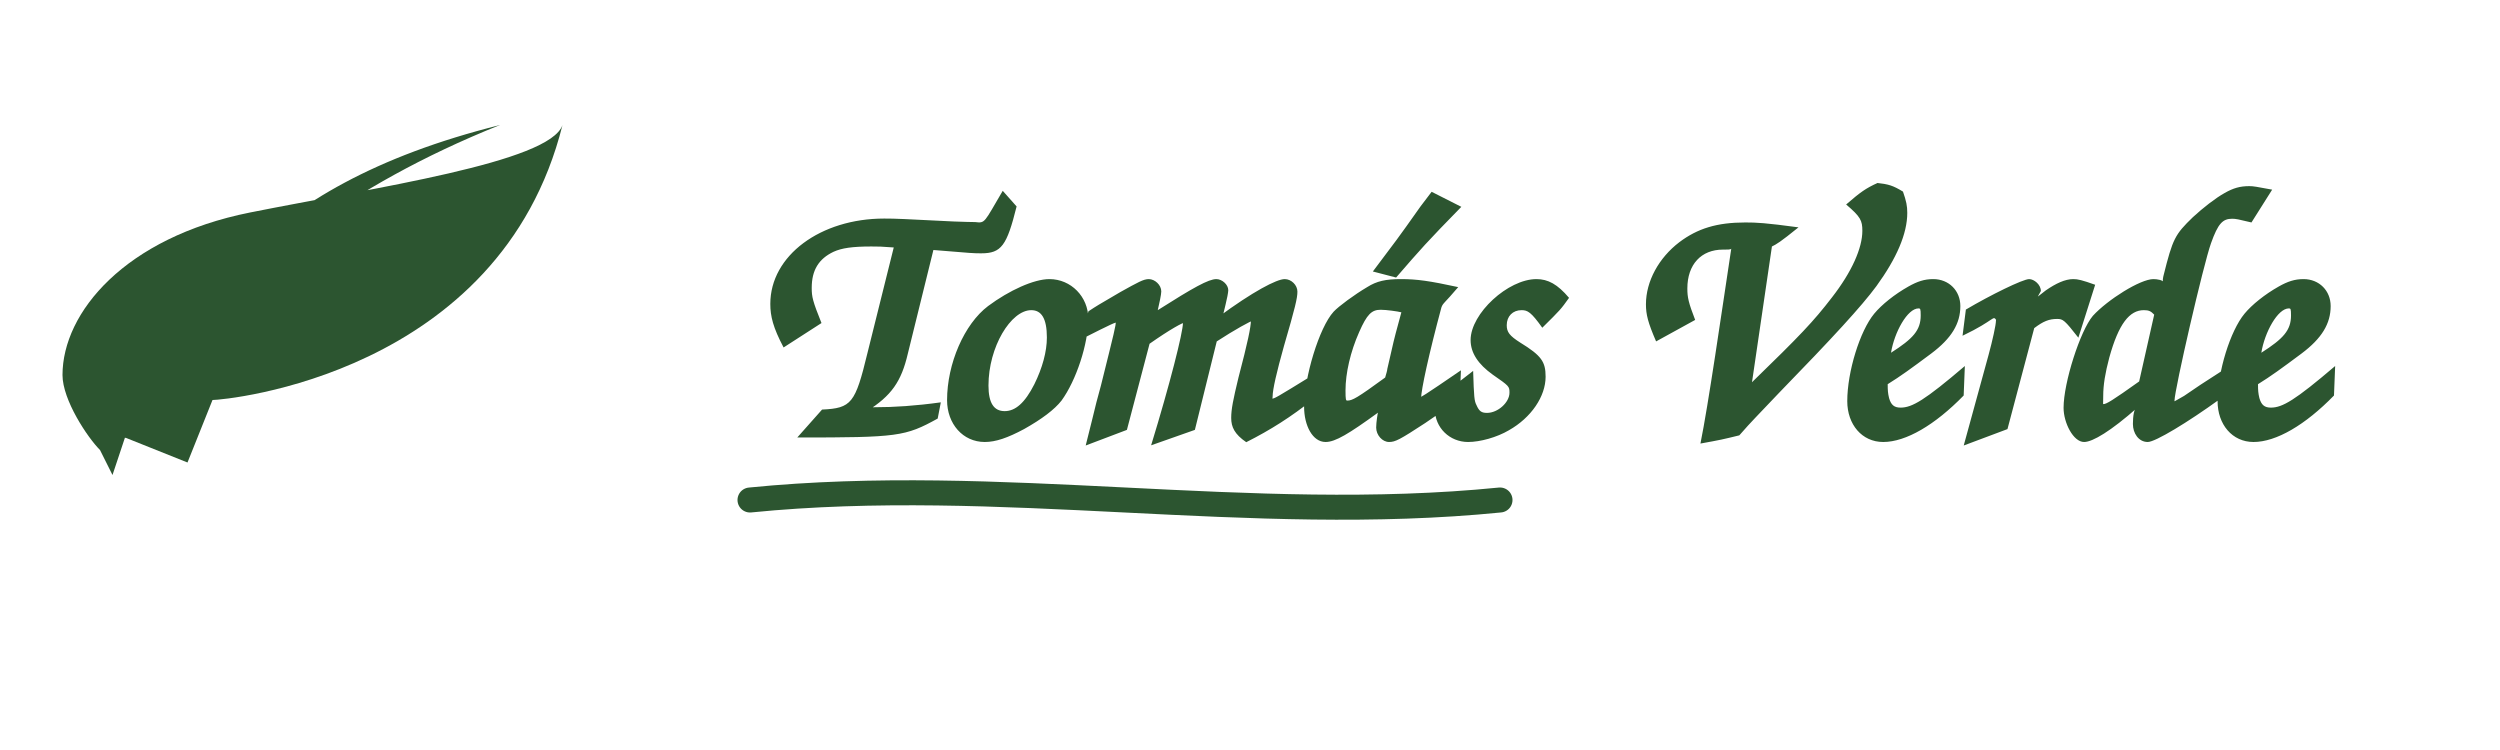
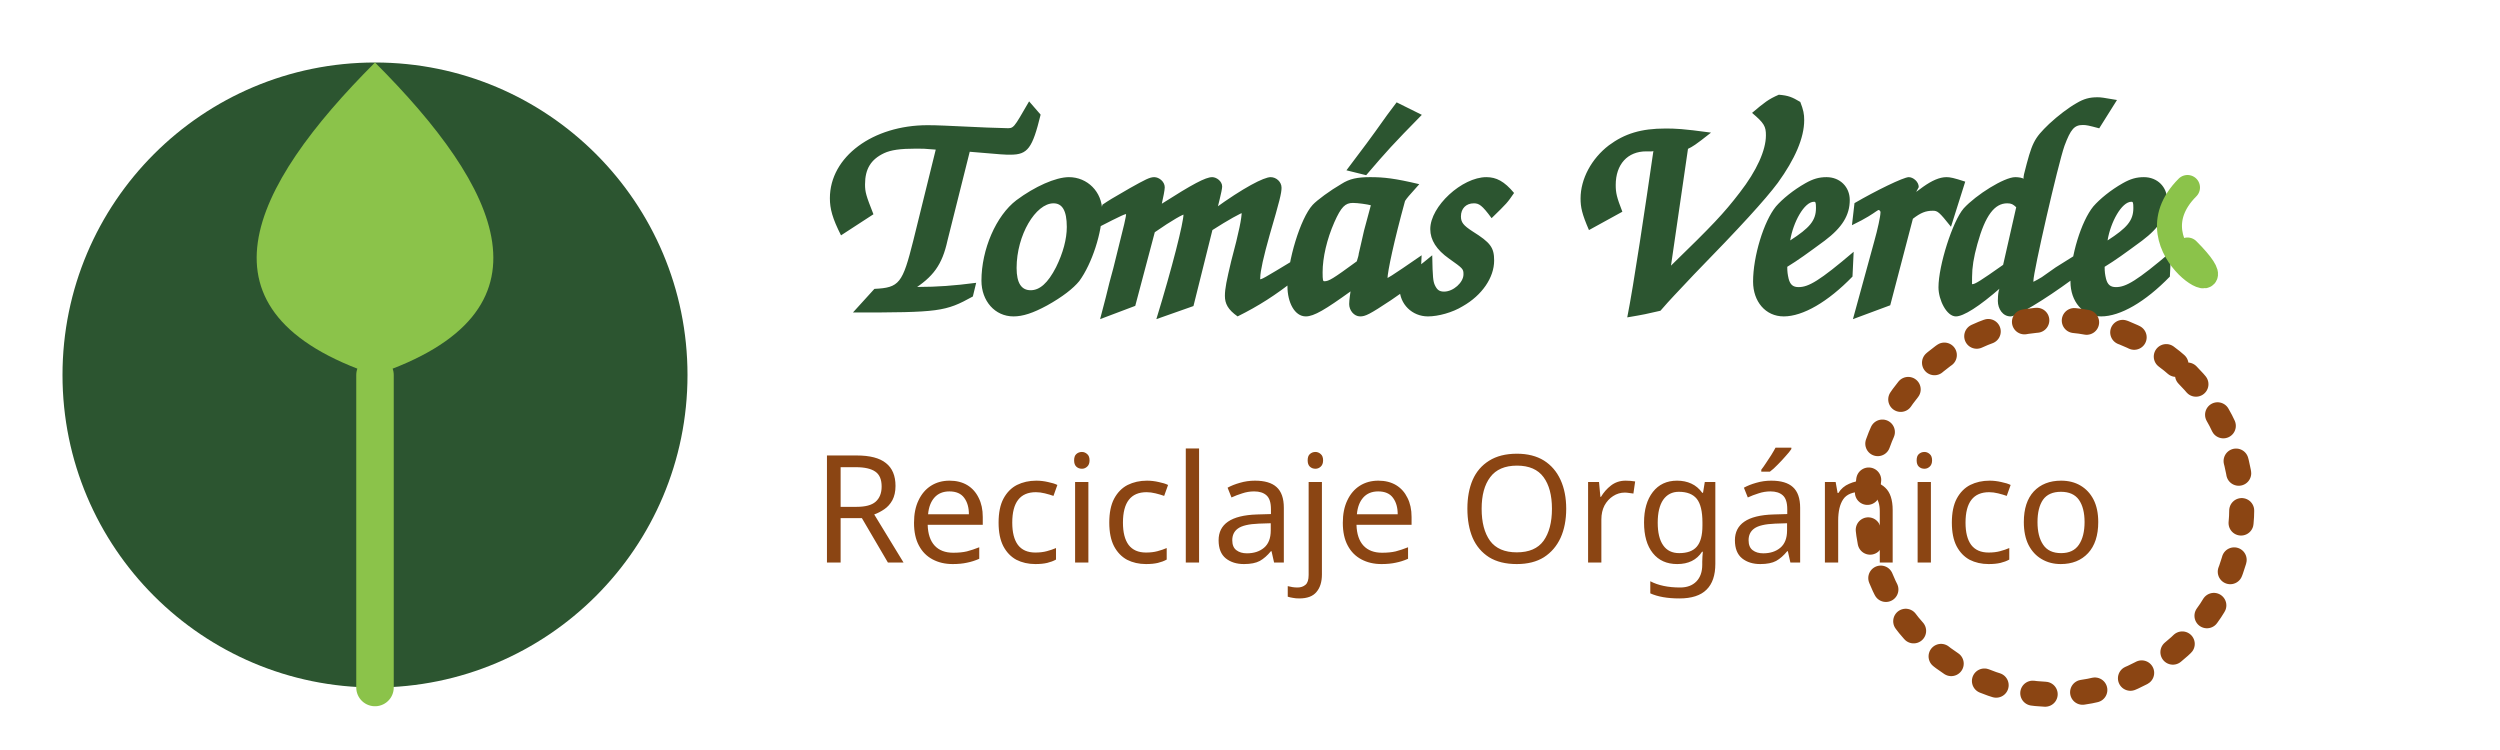
- <svg xmlns="http://www.w3.org/2000/svg" width="200" height="60" viewBox="0 0 200 60">
-   <path d="M40,10 C20,15 15,25 10,35 L15,37 L17,32 C18,32 40,30 45,10 C44,13 30,15 20,17 S5,25 5,30 C5,32 7,35 8,36 L9,38 L10,35 C10,36 15,20 40,10 Z" fill="#2C5530" />
-   <text x="60" y="35" font-family="Caveat, cursive" font-size="28" font-weight="700" fill="#2C5530">
-     Tomás Verde
-   </text>
-   <path d="M60,40 C80,38 100,42 120,40" stroke="#2C5530" stroke-width="2" fill="none" stroke-linecap="round" />
+ <svg xmlns="http://www.w3.org/2000/svg" viewBox="0 0 200 60" width="200" height="60">
+   <rect width="200" height="60" fill="none" />
+   <circle cx="30" cy="30" r="25" fill="#2C5530" />
+   <path d="M30,5 C20,15 15,25 30,30 C45,25 40,15 30,5" fill="#8BC34A" />
+   <path d="M30,30 L30,55" stroke="#8BC34A" stroke-width="3" stroke-linecap="round" />
+   <text x="65" y="25" font-family="'Caveat', cursive" font-size="24" font-weight="bold" fill="#2C5530">Tomás Verde</text>
+   <text x="65" y="45" font-family="'Quicksand', sans-serif" font-size="12" fill="#8B4513">Reciclaje Orgánico</text>
+   <path d="M175,30 A15,15 0 1 1 174.9,29.9" stroke="#8B4513" stroke-width="2" fill="none" stroke-linecap="round" stroke-dasharray="1,3" />
+   <path d="M175,15 C170,20 180,25 175,20" stroke="#8BC34A" stroke-width="2" fill="none" stroke-linecap="round" />
</svg>
